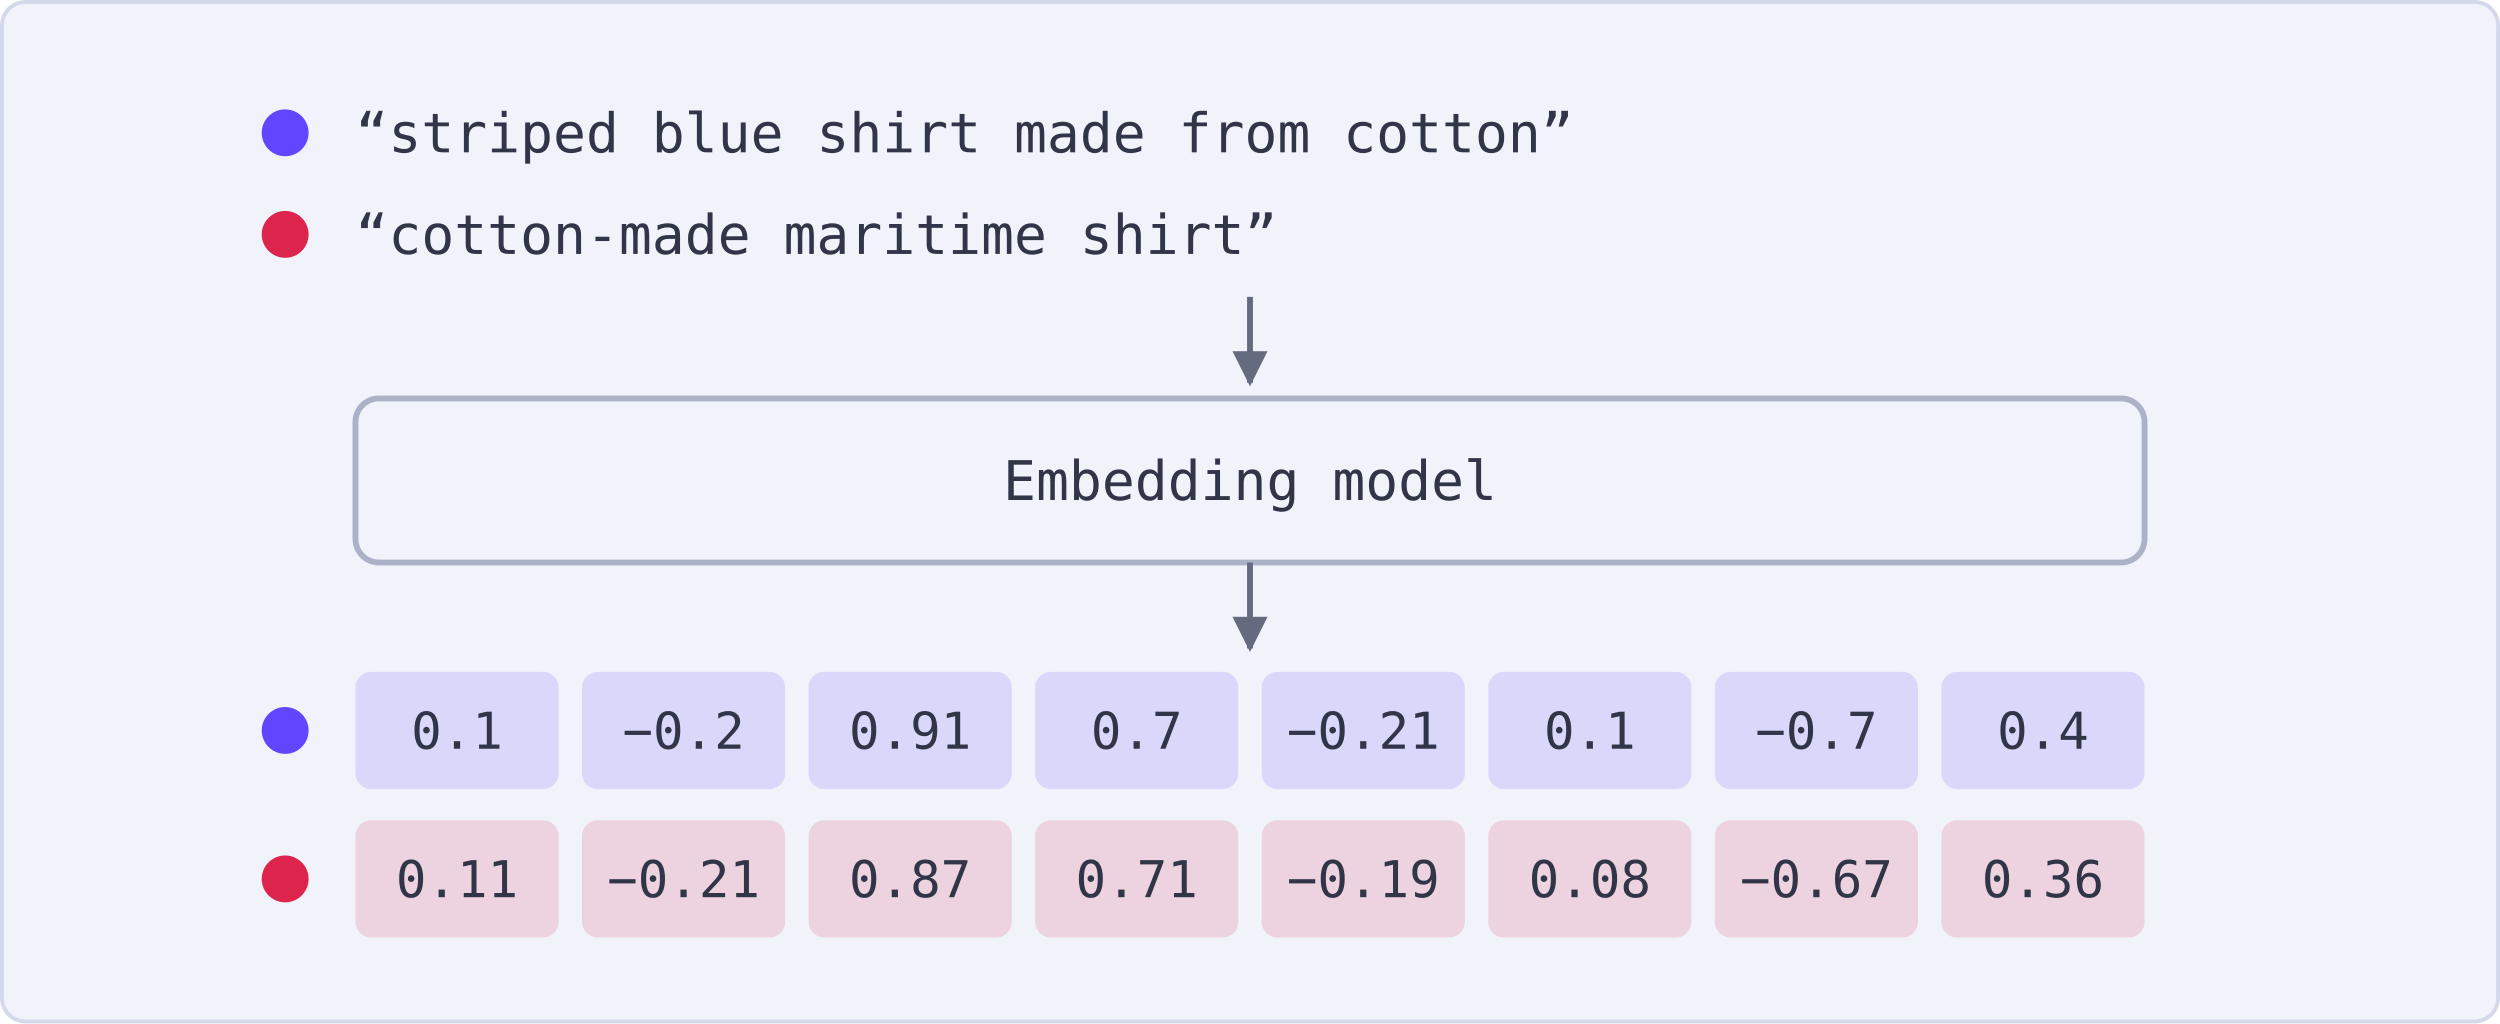
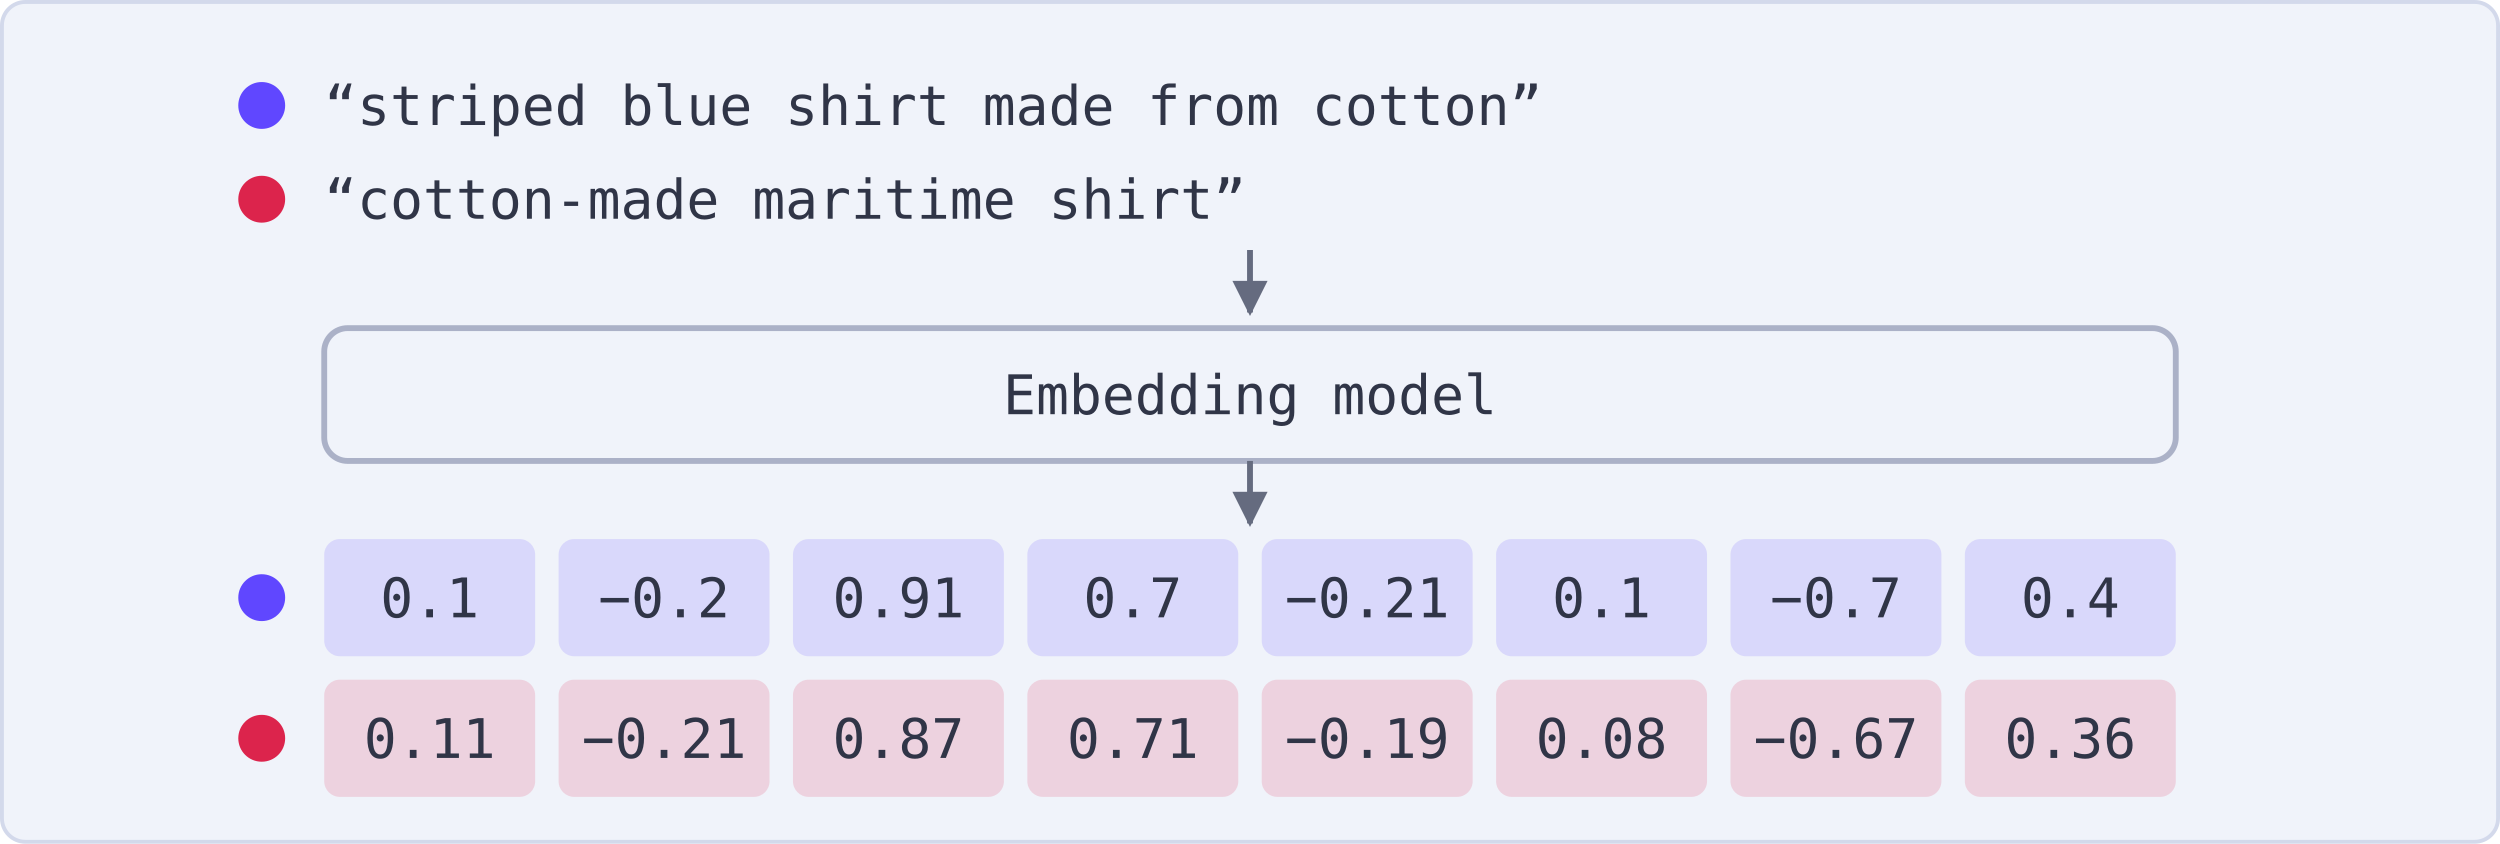
- <svg xmlns="http://www.w3.org/2000/svg" viewBox="0 0 640 262" role="img" aria-labelledby="description">
+ <svg xmlns="http://www.w3.org/2000/svg" viewBox="0 0 640 216" role="img" aria-labelledby="description">
  <defs>
    <marker id="arrow" viewBox="0 0 10 10" refX="9" refY="5" markerWidth="6" markerHeight="6" orient="auto-start-reverse">
      <path d="M0 0 L10 5 L0 10 Z" fill="#656b7f" />
    </marker>
+     <marker id="arrow-accent" viewBox="0 0 10 10" refX="9" refY="5" markerWidth="5" markerHeight="5" orient="auto-start-reverse">
+       <path d="M0 0 L10 5 L0 10 Z" fill="#dc244c" />
+     </marker>
  </defs>
-   <rect x="0.5" y="0.5" width="639" height="261" rx="6" fill="#f0f3fa" stroke="#d3d9eb" stroke-width="1" />
+   <rect x="0.5" y="0.5" width="639" height="215" rx="6" fill="#f0f3fa" stroke="#d3d9eb" stroke-width="1" />
  <g font-family="'Geist Mono', ui-monospace, SFMono-Regular, Menlo, Consolas, monospace">
-     <circle cx="73.0" cy="34" r="6" fill="#6047ff" />
-     <text x="91" y="39" font-size="14" fill="#303547">“striped blue shirt made from cotton”</text>
-     <circle cx="73.0" cy="60" r="6" fill="#dc244c" />
-     <text x="91" y="65" font-size="14" fill="#303547">“cotton-made maritime shirt”</text>
-     <path d="M320 76 V98" fill="none" stroke="#656b7f" stroke-width="1.5" marker-end="url(#arrow)" />
-     <rect x="91" y="102" width="458" height="42" rx="6" fill="none" stroke="#abb1c7" stroke-width="1.5" />
-     <text x="320" y="128" font-size="14" text-anchor="middle" fill="#303547">Embedding model</text>
-     <path d="M320 144 V166" fill="none" stroke="#656b7f" stroke-width="1.5" marker-end="url(#arrow)" />
-     <circle cx="73.0" cy="187" r="6" fill="#6047ff" />
-     <rect x="91" y="172" width="52" height="30" rx="4" fill="#6047ff" fill-opacity="0.16" />
-     <text x="117" y="191.68" font-size="13" text-anchor="middle" fill="#303547">0.1</text>
-     <rect x="149" y="172" width="52" height="30" rx="4" fill="#6047ff" fill-opacity="0.16" />
-     <text x="175" y="191.68" font-size="13" text-anchor="middle" fill="#303547">−0.2</text>
-     <rect x="207" y="172" width="52" height="30" rx="4" fill="#6047ff" fill-opacity="0.16" />
-     <text x="233" y="191.68" font-size="13" text-anchor="middle" fill="#303547">0.91</text>
-     <rect x="265" y="172" width="52" height="30" rx="4" fill="#6047ff" fill-opacity="0.16" />
-     <text x="291" y="191.68" font-size="13" text-anchor="middle" fill="#303547">0.7</text>
-     <rect x="323" y="172" width="52" height="30" rx="4" fill="#6047ff" fill-opacity="0.16" />
-     <text x="349" y="191.68" font-size="13" text-anchor="middle" fill="#303547">−0.21</text>
-     <rect x="381" y="172" width="52" height="30" rx="4" fill="#6047ff" fill-opacity="0.16" />
-     <text x="407" y="191.68" font-size="13" text-anchor="middle" fill="#303547">0.1</text>
-     <rect x="439" y="172" width="52" height="30" rx="4" fill="#6047ff" fill-opacity="0.16" />
-     <text x="465" y="191.68" font-size="13" text-anchor="middle" fill="#303547">−0.7</text>
-     <rect x="497" y="172" width="52" height="30" rx="4" fill="#6047ff" fill-opacity="0.16" />
-     <text x="523" y="191.68" font-size="13" text-anchor="middle" fill="#303547">0.4</text>
-     <circle cx="73.0" cy="225" r="6" fill="#dc244c" />
-     <rect x="91" y="210" width="52" height="30" rx="4" fill="#dc244c" fill-opacity="0.16" />
-     <text x="117" y="229.68" font-size="13" text-anchor="middle" fill="#303547">0.11</text>
-     <rect x="149" y="210" width="52" height="30" rx="4" fill="#dc244c" fill-opacity="0.16" />
-     <text x="175" y="229.68" font-size="13" text-anchor="middle" fill="#303547">−0.21</text>
-     <rect x="207" y="210" width="52" height="30" rx="4" fill="#dc244c" fill-opacity="0.16" />
-     <text x="233" y="229.68" font-size="13" text-anchor="middle" fill="#303547">0.87</text>
-     <rect x="265" y="210" width="52" height="30" rx="4" fill="#dc244c" fill-opacity="0.16" />
-     <text x="291" y="229.68" font-size="13" text-anchor="middle" fill="#303547">0.71</text>
-     <rect x="323" y="210" width="52" height="30" rx="4" fill="#dc244c" fill-opacity="0.16" />
-     <text x="349" y="229.68" font-size="13" text-anchor="middle" fill="#303547">−0.19</text>
-     <rect x="381" y="210" width="52" height="30" rx="4" fill="#dc244c" fill-opacity="0.16" />
-     <text x="407" y="229.68" font-size="13" text-anchor="middle" fill="#303547">0.08</text>
-     <rect x="439" y="210" width="52" height="30" rx="4" fill="#dc244c" fill-opacity="0.16" />
-     <text x="465" y="229.68" font-size="13" text-anchor="middle" fill="#303547">−0.67</text>
-     <rect x="497" y="210" width="52" height="30" rx="4" fill="#dc244c" fill-opacity="0.16" />
-     <text x="523" y="229.68" font-size="13" text-anchor="middle" fill="#303547">0.36</text>
+     <circle cx="67" cy="27" r="6" fill="#6047ff" />
+     <text x="83" y="32" font-size="14" fill="#303547">“striped blue shirt made from cotton”</text>
+     <circle cx="67" cy="51" r="6" fill="#dc244c" />
+     <text x="83" y="56" font-size="14" fill="#303547">“cotton-made maritime shirt”</text>
+     <path d="M320 64 V80" fill="none" stroke="#656b7f" stroke-width="1.5" marker-end="url(#arrow)" />
+     <rect x="83" y="84" width="474" height="34" rx="6" fill="none" stroke="#abb1c7" stroke-width="1.5" />
+     <text x="320" y="106.04" font-size="14" text-anchor="middle" fill="#303547">Embedding model</text>
+     <path d="M320 118 V134" fill="none" stroke="#656b7f" stroke-width="1.5" marker-end="url(#arrow)" />
+     <circle cx="67" cy="153" r="6" fill="#6047ff" />
+     <rect x="83" y="138" width="54" height="30" rx="4" fill="#6047ff" fill-opacity="0.16" />
+     <text x="110" y="158.04" font-size="14" text-anchor="middle" fill="#303547">0.1</text>
+     <rect x="143" y="138" width="54" height="30" rx="4" fill="#6047ff" fill-opacity="0.16" />
+     <text x="170" y="158.04" font-size="14" text-anchor="middle" fill="#303547">−0.2</text>
+     <rect x="203" y="138" width="54" height="30" rx="4" fill="#6047ff" fill-opacity="0.16" />
+     <text x="230" y="158.04" font-size="14" text-anchor="middle" fill="#303547">0.91</text>
+     <rect x="263" y="138" width="54" height="30" rx="4" fill="#6047ff" fill-opacity="0.16" />
+     <text x="290" y="158.04" font-size="14" text-anchor="middle" fill="#303547">0.7</text>
+     <rect x="323" y="138" width="54" height="30" rx="4" fill="#6047ff" fill-opacity="0.16" />
+     <text x="350" y="158.04" font-size="14" text-anchor="middle" fill="#303547">−0.21</text>
+     <rect x="383" y="138" width="54" height="30" rx="4" fill="#6047ff" fill-opacity="0.16" />
+     <text x="410" y="158.04" font-size="14" text-anchor="middle" fill="#303547">0.1</text>
+     <rect x="443" y="138" width="54" height="30" rx="4" fill="#6047ff" fill-opacity="0.16" />
+     <text x="470" y="158.04" font-size="14" text-anchor="middle" fill="#303547">−0.7</text>
+     <rect x="503" y="138" width="54" height="30" rx="4" fill="#6047ff" fill-opacity="0.16" />
+     <text x="530" y="158.04" font-size="14" text-anchor="middle" fill="#303547">0.4</text>
+     <circle cx="67" cy="189" r="6" fill="#dc244c" />
+     <rect x="83" y="174" width="54" height="30" rx="4" fill="#dc244c" fill-opacity="0.16" />
+     <text x="110" y="194.04" font-size="14" text-anchor="middle" fill="#303547">0.11</text>
+     <rect x="143" y="174" width="54" height="30" rx="4" fill="#dc244c" fill-opacity="0.16" />
+     <text x="170" y="194.04" font-size="14" text-anchor="middle" fill="#303547">−0.21</text>
+     <rect x="203" y="174" width="54" height="30" rx="4" fill="#dc244c" fill-opacity="0.16" />
+     <text x="230" y="194.04" font-size="14" text-anchor="middle" fill="#303547">0.87</text>
+     <rect x="263" y="174" width="54" height="30" rx="4" fill="#dc244c" fill-opacity="0.16" />
+     <text x="290" y="194.04" font-size="14" text-anchor="middle" fill="#303547">0.71</text>
+     <rect x="323" y="174" width="54" height="30" rx="4" fill="#dc244c" fill-opacity="0.16" />
+     <text x="350" y="194.04" font-size="14" text-anchor="middle" fill="#303547">−0.19</text>
+     <rect x="383" y="174" width="54" height="30" rx="4" fill="#dc244c" fill-opacity="0.16" />
+     <text x="410" y="194.04" font-size="14" text-anchor="middle" fill="#303547">0.08</text>
+     <rect x="443" y="174" width="54" height="30" rx="4" fill="#dc244c" fill-opacity="0.16" />
+     <text x="470" y="194.04" font-size="14" text-anchor="middle" fill="#303547">−0.67</text>
+     <rect x="503" y="174" width="54" height="30" rx="4" fill="#dc244c" fill-opacity="0.16" />
+     <text x="530" y="194.04" font-size="14" text-anchor="middle" fill="#303547">0.36</text>
  </g>
</svg>
